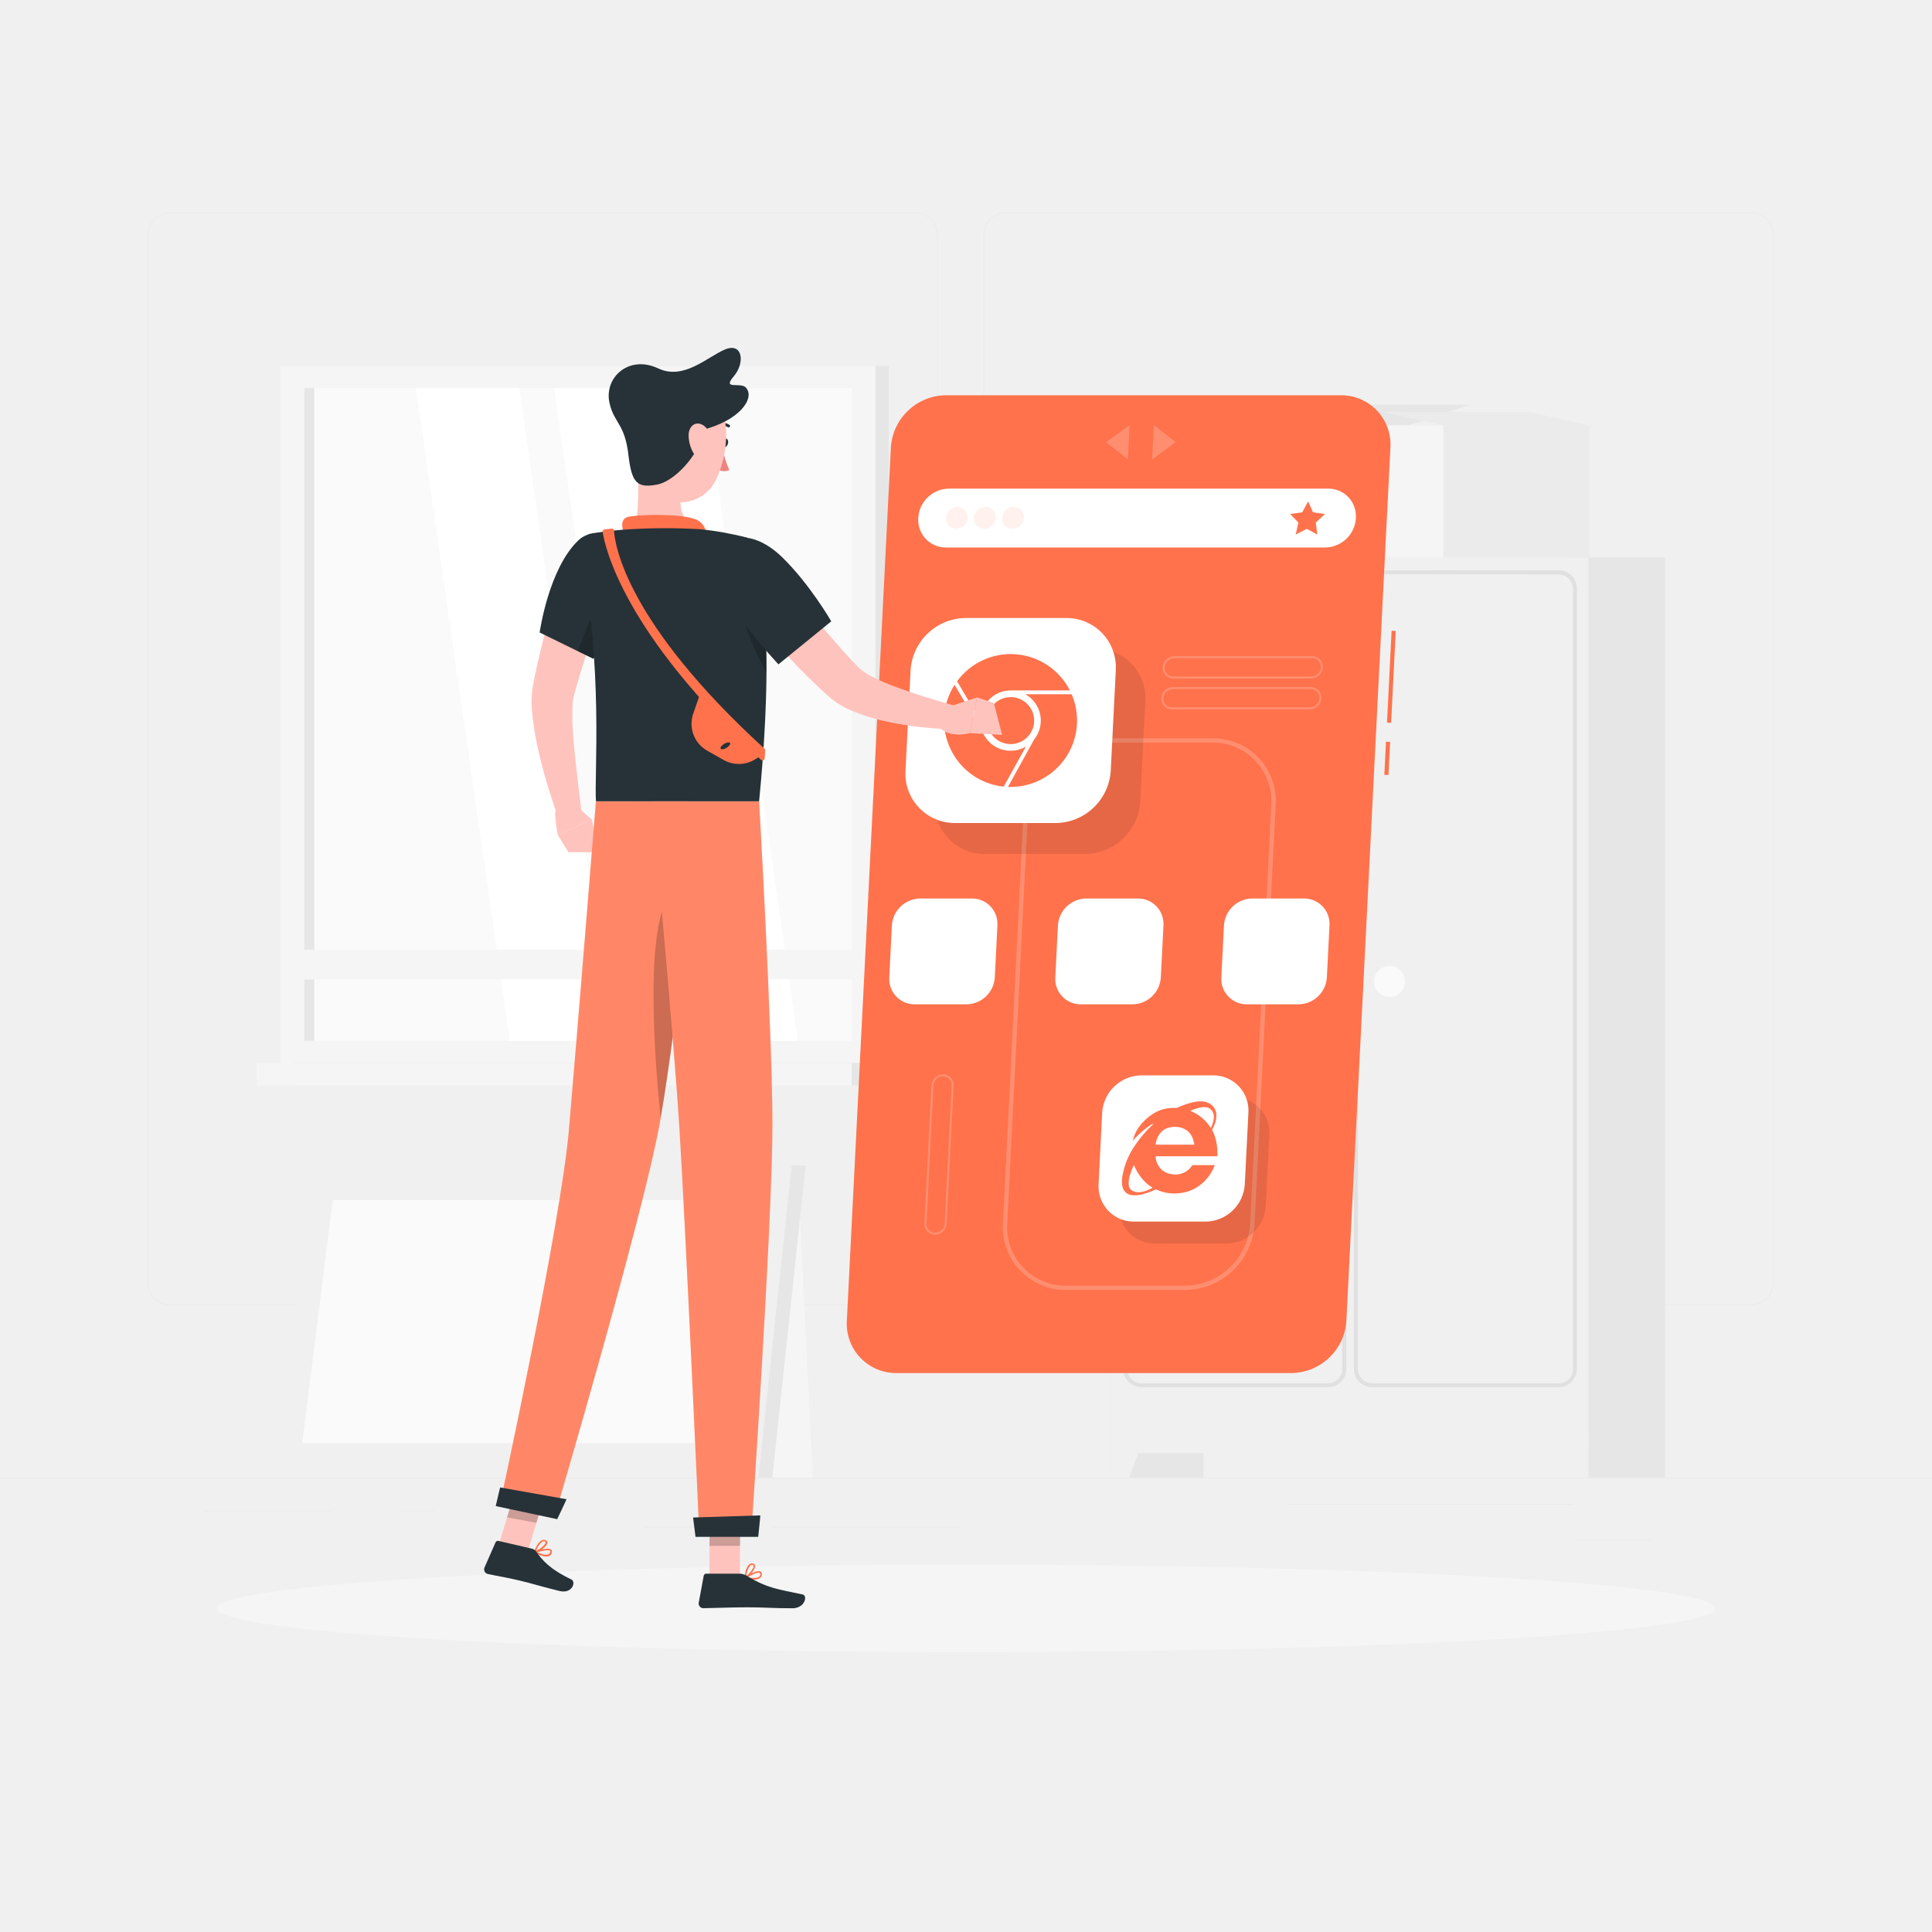
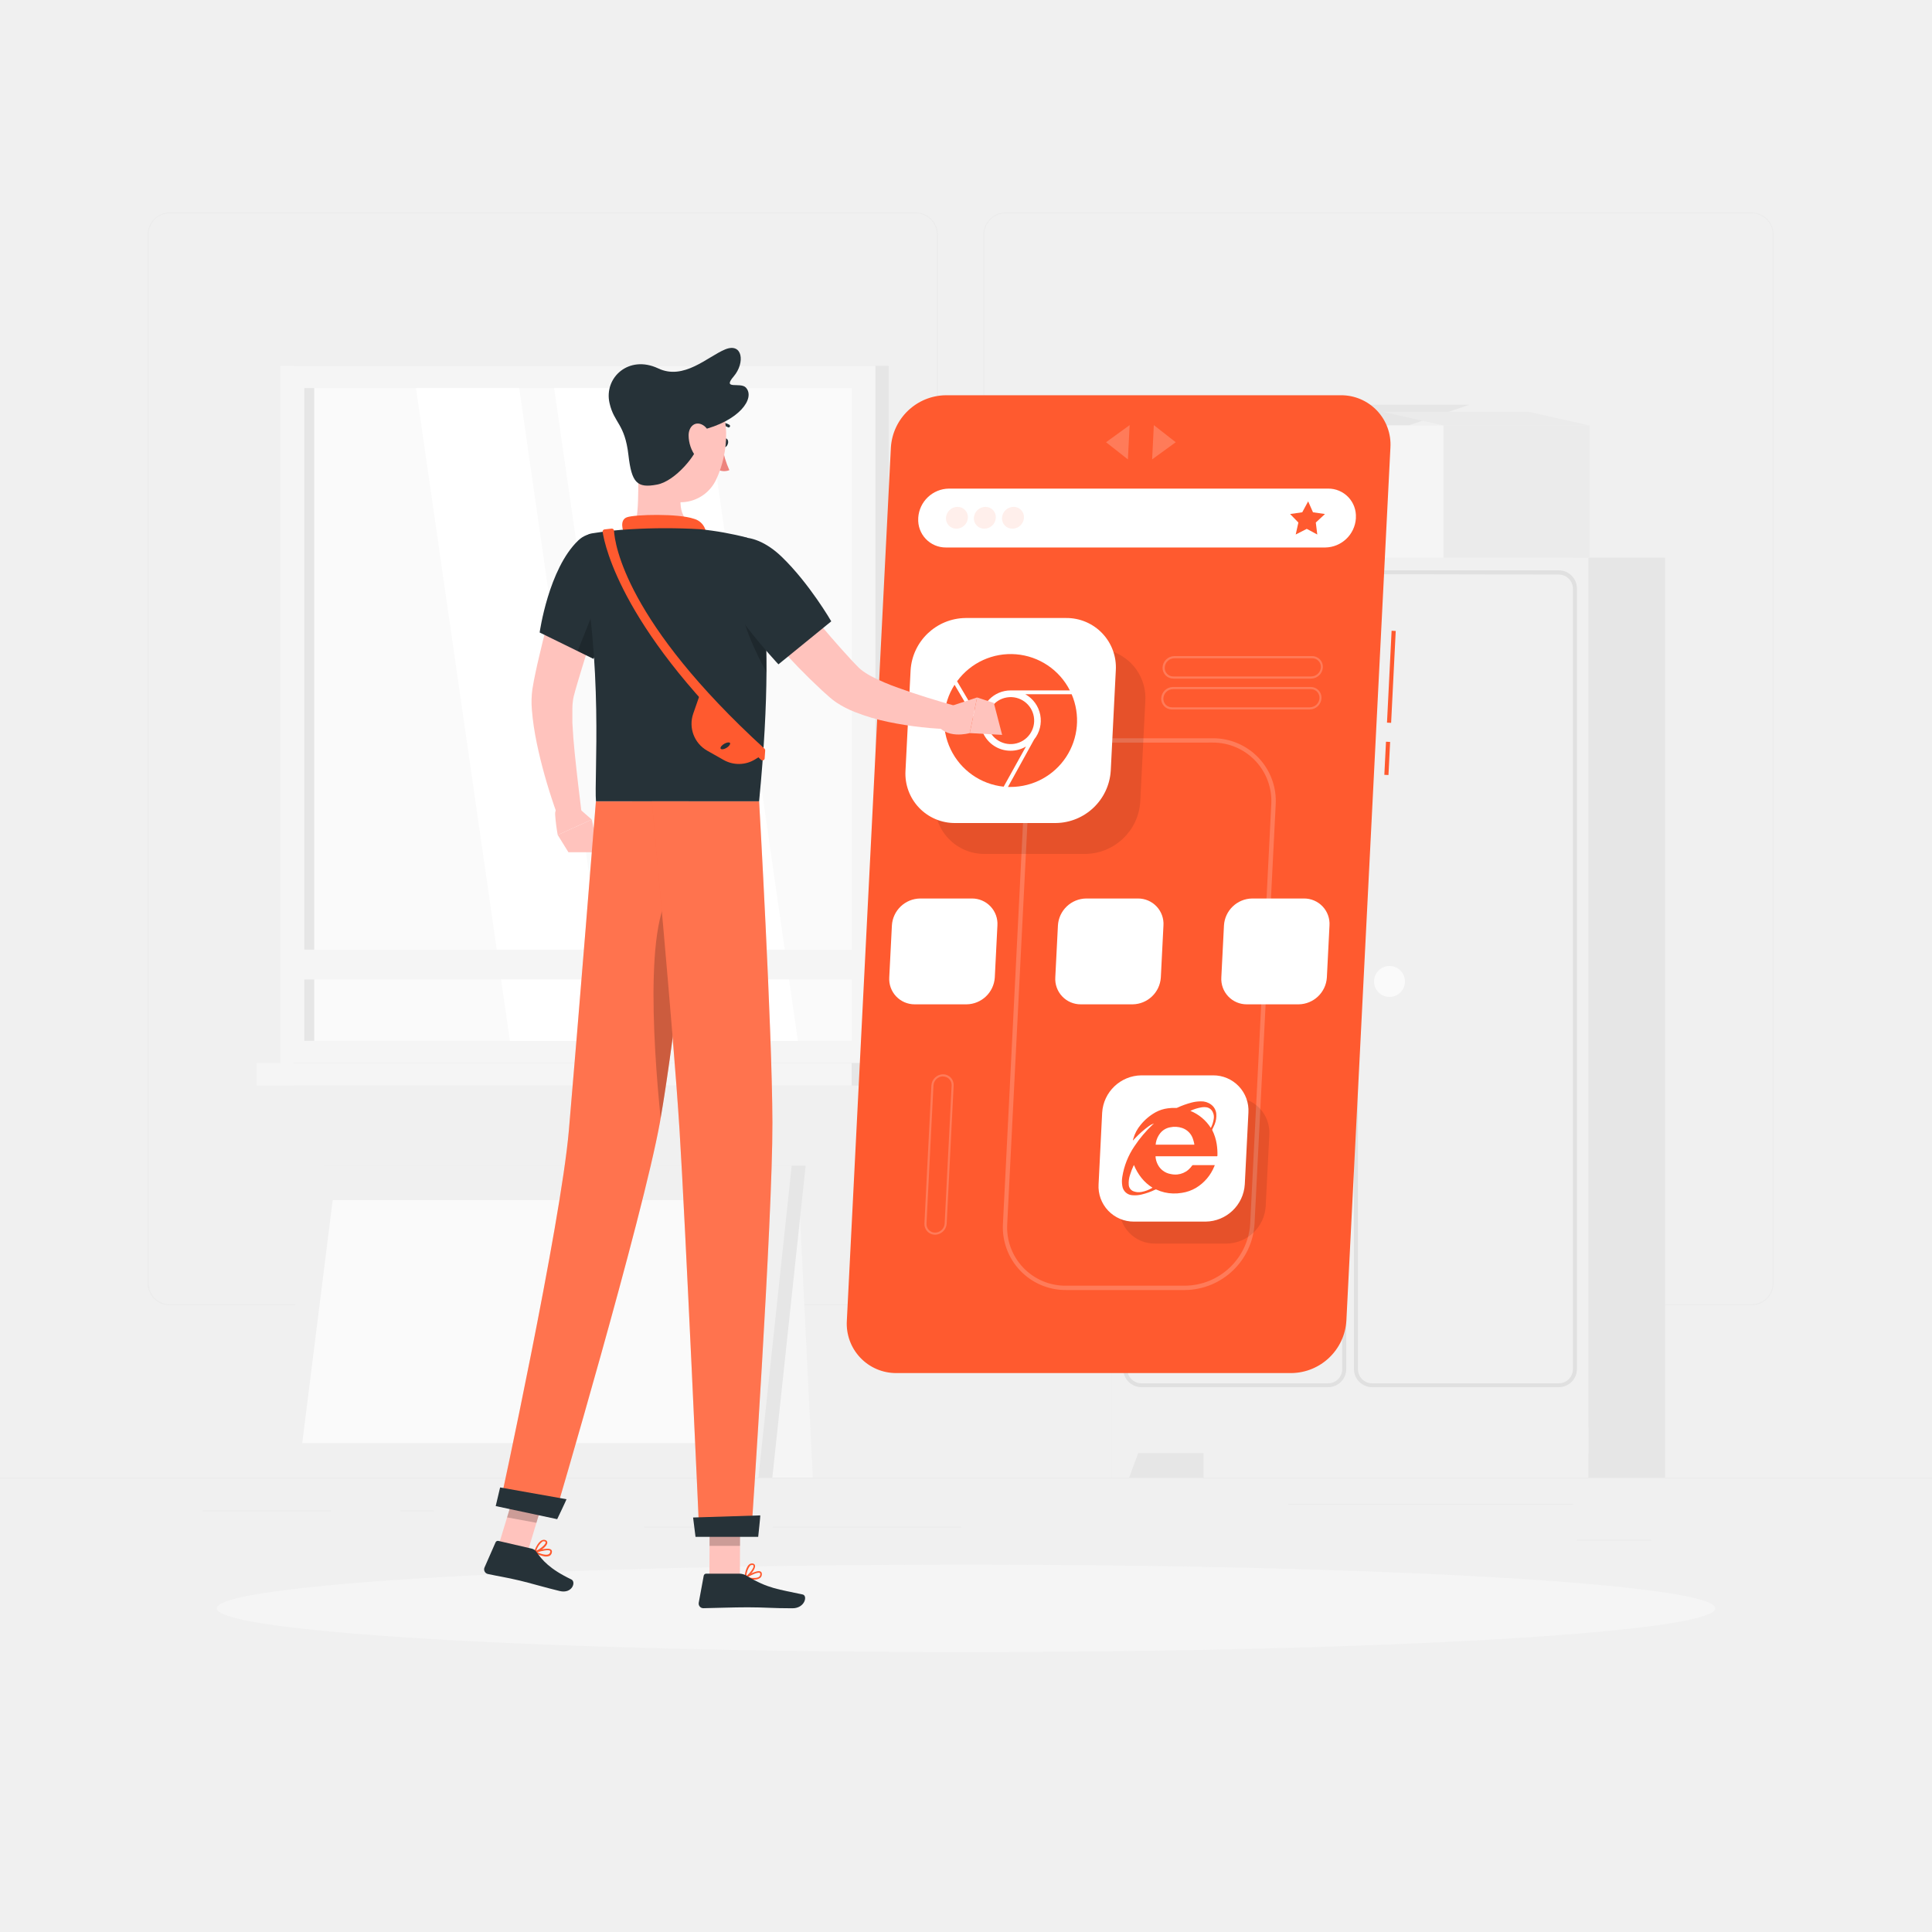
<svg xmlns="http://www.w3.org/2000/svg" viewBox="0 0 500 500">
  <g id="freepik--background-complete--inject-2">
    <rect y="382.4" width="500" height="0.25" style="fill:#ebebeb" />
    <rect x="333.33" y="389.21" width="73.79" height="0.25" style="fill:#ebebeb" />
    <rect x="103.62" y="390.89" width="8.69" height="0.25" style="fill:#ebebeb" />
    <rect x="408.12" y="398.49" width="19.19" height="0.25" style="fill:#ebebeb" />
    <rect x="200" y="395.11" width="48.67" height="0.25" style="fill:#ebebeb" />
    <rect x="166.72" y="395.11" width="24.38" height="0.25" style="fill:#ebebeb" />
    <rect x="52.46" y="390.89" width="33.15" height="0.25" style="fill:#ebebeb" />
    <path d="M237,337.8H43.91a5.71,5.71,0,0,1-5.7-5.71V60.66A5.71,5.71,0,0,1,43.91,55H237a5.71,5.71,0,0,1,5.71,5.71V332.09A5.71,5.71,0,0,1,237,337.8ZM43.91,55.2a5.46,5.46,0,0,0-5.45,5.46V332.09a5.46,5.46,0,0,0,5.45,5.46H237a5.47,5.47,0,0,0,5.46-5.46V60.66A5.47,5.47,0,0,0,237,55.2Z" style="fill:#ebebeb" />
    <path d="M453.31,337.8H260.21a5.72,5.72,0,0,1-5.71-5.71V60.66A5.72,5.72,0,0,1,260.21,55h193.1A5.71,5.71,0,0,1,459,60.66V332.09A5.71,5.71,0,0,1,453.31,337.8ZM260.21,55.2a5.47,5.47,0,0,0-5.46,5.46V332.09a5.47,5.47,0,0,0,5.46,5.46h193.1a5.47,5.47,0,0,0,5.46-5.46V60.66a5.47,5.47,0,0,0-5.46-5.46Z" style="fill:#ebebeb" />
    <rect x="76" y="94.69" width="153.99" height="180.44" transform="translate(305.99 369.81) rotate(180)" style="fill:#e6e6e6" />
    <rect x="72.58" y="94.69" width="153.98" height="180.44" transform="translate(299.14 369.81) rotate(180)" style="fill:#f5f5f5" />
    <rect x="76" y="275.13" width="153.99" height="5.84" transform="translate(305.99 556.09) rotate(180)" style="fill:#e6e6e6" />
    <rect x="66.42" y="275.13" width="153.99" height="5.84" transform="translate(286.83 556.09) rotate(180)" style="fill:#f5f5f5" />
    <rect x="65.1" y="114.07" width="168.94" height="141.68" transform="translate(334.48 35.34) rotate(90)" style="fill:#fafafa" />
    <polygon points="206.49 269.38 182.19 100.44 143.41 100.44 167.71 269.38 206.49 269.38" style="fill:#fff" />
    <polygon points="158.66 269.38 134.37 100.44 107.66 100.44 131.96 269.38 158.66 269.38" style="fill:#fff" />
    <rect x="-4.45" y="183.61" width="168.94" height="2.59" transform="translate(264.93 104.88) rotate(90)" style="fill:#e6e6e6" />
    <rect x="75.12" y="245.76" width="148.89" height="7.71" transform="translate(299.14 499.24) rotate(180)" style="fill:#f5f5f5" />
    <rect x="287.72" y="144.33" width="23.76" height="238.07" transform="translate(599.2 526.73) rotate(180)" style="fill:#e6e6e6" />
    <polygon points="292.23 382.4 287.72 382.4 287.72 369.56 296.96 369.56 292.23 382.4" style="fill:#f0f0f0" />
    <rect x="407.15" y="144.33" width="23.76" height="238.07" transform="translate(838.06 526.73) rotate(180)" style="fill:#e6e6e6" />
    <rect x="287.72" y="144.33" width="123.37" height="231.74" transform="translate(698.81 520.41) rotate(180)" style="fill:#f0f0f0" />
    <path d="M343.71,359H295.4a4.71,4.71,0,0,1-4.7-4.7v-202a4.71,4.71,0,0,1,4.7-4.71h48.31a4.7,4.7,0,0,1,4.7,4.71v202A4.7,4.7,0,0,1,343.71,359ZM295.4,148.6a3.65,3.65,0,0,0-3.65,3.66v202A3.65,3.65,0,0,0,295.4,358h48.31a3.66,3.66,0,0,0,3.66-3.65v-202a3.66,3.66,0,0,0-3.66-3.66Z" style="fill:#e0e0e0" />
    <path d="M403.41,359H355.1a4.71,4.71,0,0,1-4.7-4.7v-202a4.71,4.71,0,0,1,4.7-4.7h48.31a4.71,4.71,0,0,1,4.7,4.7V354.3A4.71,4.71,0,0,1,403.41,359ZM355.1,148.6a3.66,3.66,0,0,0-3.66,3.65V354.3A3.66,3.66,0,0,0,355.1,358h48.31a3.66,3.66,0,0,0,3.66-3.65v-202a3.66,3.66,0,0,0-3.66-3.65Z" style="fill:#e0e0e0" />
    <path d="M363.6,254a4,4,0,1,1-4-4A4,4,0,0,1,363.6,254Z" style="fill:#fafafa" />
    <path d="M343.24,254a4,4,0,1,1-4-4A4,4,0,0,1,343.24,254Z" style="fill:#fafafa" />
    <polygon points="406.58 382.4 411.09 382.4 411.09 369.56 401.85 369.56 406.58 382.4" style="fill:#f0f0f0" />
    <polygon points="364.51 110.11 326.66 110.11 342.44 104.75 380.29 104.75 364.51 110.11" style="fill:#e6e6e6" />
    <rect x="373.55" y="110.11" width="37.85" height="34.22" transform="translate(784.94 254.44) rotate(180)" style="fill:#ebebeb" />
    <rect x="320.3" y="127.88" width="10.11" height="16.45" transform="translate(650.71 272.21) rotate(180)" style="fill:#ebebeb" />
    <rect x="307.77" y="127.88" width="12.53" height="16.45" style="fill:#f5f5f5" />
    <polygon points="373.55 110.11 411.4 110.11 395.62 106.56 357.77 106.56 373.55 110.11" style="fill:#ebebeb" />
    <rect x="326.66" y="110.11" width="46.89" height="34.22" style="fill:#f5f5f5" />
    <polygon points="177.89 382.4 210.35 382.4 206.52 304.29 177.89 304.29 177.89 382.4" style="fill:#f5f5f5" />
    <polygon points="75.24 382.4 199.88 382.4 208.5 301.67 83.85 301.67 75.24 382.4" style="fill:#e6e6e6" />
    <polygon points="71.63 382.4 196.28 382.4 204.89 301.67 80.24 301.67 71.63 382.4" style="fill:#f0f0f0" />
    <polygon points="190.42 373.46 198.3 310.6 86.1 310.6 78.22 373.46 190.42 373.46" style="fill:#fafafa" />
  </g>
  <g id="freepik--Shadow--inject-2">
    <ellipse id="freepik--path--inject-2" cx="250" cy="416.24" rx="193.89" ry="11.32" style="fill:#f5f5f5" />
  </g>
  <g id="freepik--Screen--inject-2">
-     <rect x="348.16" y="174.61" width="23.81" height="1.07" transform="translate(167.13 526) rotate(-87.13)" style="fill:#FF724C" />
-     <rect x="354.71" y="195.71" width="8.58" height="1.07" transform="translate(145.04 544.99) rotate(-87.13)" style="fill:#FF724C" />
-     <path d="M334.22,355.35H232a12.77,12.77,0,0,1-12.84-13.53l11.4-226a14.42,14.42,0,0,1,14.21-13.53H347a12.76,12.76,0,0,1,12.84,13.53l-11.4,226A14.43,14.43,0,0,1,334.22,355.35Z" style="fill:#FF724C" />
+     <rect x="348.16" y="174.61" width="23.81" height="1.07" transform="translate(167.13 526) rotate(-87.13)" style="fill:#ff5a2f" />
+     <rect x="354.71" y="195.71" width="8.58" height="1.07" transform="translate(145.04 544.99) rotate(-87.13)" style="fill:#ff5a2f" />
+     <path d="M334.22,355.35H232a12.77,12.77,0,0,1-12.84-13.53l11.4-226a14.42,14.42,0,0,1,14.21-13.53H347a12.76,12.76,0,0,1,12.84,13.53l-11.4,226A14.43,14.43,0,0,1,334.22,355.35Z" style="fill:#ff5a2f" />
    <path d="M306.71,333.86H275.88a16.24,16.24,0,0,1-16.32-17.18L265,208.18a18.22,18.22,0,0,1,18-17.12h30.83a16.24,16.24,0,0,1,16.32,17.18l-5.48,108.5A18.22,18.22,0,0,1,306.71,333.86ZM283,192.19a17.09,17.09,0,0,0-16.86,16.05l-5.47,108.5a15.09,15.09,0,0,0,15.19,16h30.83a17.09,17.09,0,0,0,16.86-16.05L329,208.18a15.11,15.11,0,0,0-15.19-16Z" style="fill:#fff;opacity:0.2" />
    <path d="M280.83,221h-26a12.77,12.77,0,0,1-12.85-13.53l1.31-26.05a14.44,14.44,0,0,1,14.22-13.53h26.05a12.77,12.77,0,0,1,12.85,13.53l-1.31,26.05A14.43,14.43,0,0,1,280.83,221Z" style="opacity:0.1" />
    <path d="M273.25,213H247.19a12.78,12.78,0,0,1-12.85-13.53l1.32-26a14.43,14.43,0,0,1,14.21-13.53h26.06a12.77,12.77,0,0,1,12.84,13.53l-1.31,26A14.43,14.43,0,0,1,273.25,213Z" style="fill:#fff" />
    <path d="M317.43,321.84H298.87a9.11,9.11,0,0,1-9.16-9.64l.94-18.56A10.28,10.28,0,0,1,300.78,284h18.56a9.11,9.11,0,0,1,9.16,9.64l-.94,18.56A10.28,10.28,0,0,1,317.43,321.84Z" style="opacity:0.1" />
    <path d="M312,316.15H293.46a9.1,9.1,0,0,1-9.15-9.64l.93-18.57a10.29,10.29,0,0,1,10.13-9.64h18.57a9.1,9.1,0,0,1,9.15,9.64l-.94,18.57A10.27,10.27,0,0,1,312,316.15Z" style="fill:#fff" />
    <path d="M250.15,259.92h-13.4a6.57,6.57,0,0,1-6.61-7l.68-13.39a7.42,7.42,0,0,1,7.31-7h13.39a6.57,6.57,0,0,1,6.61,7L257.45,253A7.42,7.42,0,0,1,250.15,259.92Z" style="fill:#fff" />
    <path d="M336.08,259.92H322.69a6.57,6.57,0,0,1-6.61-7l.68-13.39a7.42,7.42,0,0,1,7.3-7h13.4a6.57,6.57,0,0,1,6.61,7L343.39,253A7.42,7.42,0,0,1,336.08,259.92Z" style="fill:#fff" />
    <path d="M293.12,259.92h-13.4a6.57,6.57,0,0,1-6.61-7l.68-13.39a7.42,7.42,0,0,1,7.31-7h13.39a6.57,6.57,0,0,1,6.61,7L300.42,253A7.42,7.42,0,0,1,293.12,259.92Z" style="fill:#fff" />
    <path d="M343,141.69H244.81a7.13,7.13,0,0,1-7.17-7.56V134a8.06,8.06,0,0,1,7.93-7.55h98.15A7.13,7.13,0,0,1,350.9,134v.18A8.06,8.06,0,0,1,343,141.69Z" style="fill:#fff" />
-     <polygon points="338.55 129.75 339.8 132.58 342.9 133.03 340.53 135.23 340.91 138.33 338.19 136.87 335.33 138.33 336.02 135.23 333.88 133.03 337.02 132.58 338.55 129.75" style="fill:#FF724C" />
-     <path d="M250.49,134a3,3,0,0,1-3,2.82,2.65,2.65,0,0,1-2.67-2.82,3,3,0,0,1,3-2.82A2.66,2.66,0,0,1,250.49,134Z" style="fill:#FF724C;opacity:0.1" />
-     <path d="M257.72,134a3,3,0,0,1-3,2.82,2.66,2.66,0,0,1-2.68-2.82,3,3,0,0,1,3-2.82A2.66,2.66,0,0,1,257.72,134Z" style="fill:#FF724C;opacity:0.1" />
-     <path d="M265,134a3,3,0,0,1-3,2.82,2.65,2.65,0,0,1-2.68-2.82,3,3,0,0,1,3-2.82A2.66,2.66,0,0,1,265,134Z" style="fill:#FF724C;opacity:0.1" />
+     <polygon points="338.55 129.75 339.8 132.58 342.9 133.03 340.53 135.23 340.91 138.33 338.19 136.87 335.33 138.33 336.02 135.23 333.88 133.03 337.02 132.58 338.55 129.75" style="fill:#ff5a2f" />
+     <path d="M250.49,134a3,3,0,0,1-3,2.82,2.65,2.65,0,0,1-2.67-2.82,3,3,0,0,1,3-2.82A2.66,2.66,0,0,1,250.49,134Z" style="fill:#ff5a2f;opacity:0.1" />
+     <path d="M257.72,134a3,3,0,0,1-3,2.82,2.66,2.66,0,0,1-2.68-2.82,3,3,0,0,1,3-2.82A2.66,2.66,0,0,1,257.72,134Z" style="fill:#ff5a2f;opacity:0.1" />
+     <path d="M265,134a3,3,0,0,1-3,2.82,2.65,2.65,0,0,1-2.68-2.82,3,3,0,0,1,3-2.82A2.66,2.66,0,0,1,265,134Z" style="fill:#ff5a2f;opacity:0.1" />
    <polygon points="286.24 114.45 291.9 118.89 292.35 110.02 286.24 114.45" style="fill:#fff;opacity:0.2" />
    <polygon points="304.28 114.45 298.17 118.89 298.61 110.02 304.28 114.45" style="fill:#fff;opacity:0.2" />
    <path d="M339.35,175.62h-35.7a2.77,2.77,0,0,1-2.78-2.92,3.08,3.08,0,0,1,3-2.9h35.71a2.77,2.77,0,0,1,2.78,2.93A3.09,3.09,0,0,1,339.35,175.62Zm-35.44-5.26a2.52,2.52,0,0,0-2.48,2.37,2.19,2.19,0,0,0,2.22,2.33h35.7a2.52,2.52,0,0,0,2.49-2.36,2.21,2.21,0,0,0-.61-1.65,2.17,2.17,0,0,0-1.61-.69Z" style="fill:#fff;opacity:0.2" />
    <path d="M339,183.61h-35.7a2.75,2.75,0,0,1-2.78-2.92,3.08,3.08,0,0,1,3-2.9h35.71a2.76,2.76,0,0,1,2.77,2.93A3.08,3.08,0,0,1,339,183.61Zm-35.44-5.26a2.52,2.52,0,0,0-2.48,2.37,2.23,2.23,0,0,0,.6,1.65,2.2,2.2,0,0,0,1.62.68H339a2.51,2.51,0,0,0,2.48-2.36,2.21,2.21,0,0,0-2.21-2.34Z" style="fill:#fff;opacity:0.2" />
    <path d="M242,319.55a2.72,2.72,0,0,1-2-.86,2.75,2.75,0,0,1-.76-2.07l1.8-35.7a3.09,3.09,0,0,1,3-2.9A2.76,2.76,0,0,1,246.8,281l-1.8,35.7A3.08,3.08,0,0,1,242,319.55Zm2.06-41a2.52,2.52,0,0,0-2.48,2.37l-1.8,35.7h0A2.21,2.21,0,0,0,242,319a2.52,2.52,0,0,0,2.48-2.37l1.8-35.7a2.21,2.21,0,0,0-2.22-2.34Zm-4.56,38.06h0Z" style="fill:#fff;opacity:0.2" />
-     <circle cx="261.56" cy="186.49" r="6.08" transform="translate(-26.4 44.12) rotate(-9.18)" style="fill:#FF724C" />
-     <path d="M253.76,186.59v-.1a7.81,7.81,0,0,1,7.8-7.81l.27,0h15.05a17.18,17.18,0,0,0-29.19-2.37Z" style="fill:#FF724C" />
-     <path d="M265.34,179.66a7.81,7.81,0,0,1,2.28,11.74l-6.76,12.26.7,0a17.2,17.2,0,0,0,15.78-24Z" style="fill:#FF724C" />
-     <path d="M265.52,193.2a7.71,7.71,0,0,1-4,1.09,7.79,7.79,0,0,1-7.11-4.6l-7.37-12.47a17.2,17.2,0,0,0,12.71,26.37Z" style="fill:#FF724C" />
-     <path d="M315,299.24H299.16c-.1,0-.12,0-.11.13a5.29,5.29,0,0,0,.53,1.91,4.6,4.6,0,0,0,3.4,2.56,5.59,5.59,0,0,0,1.73.11,5.12,5.12,0,0,0,2.83-1.21,6,6,0,0,0,1-1.11.2.2,0,0,1,.16-.09h5.67c0,.1-.07.19-.1.29a11.53,11.53,0,0,1-4.75,5.59,10.09,10.09,0,0,1-3.65,1.29,11.81,11.81,0,0,1-2.3.16,10.72,10.72,0,0,1-4.27-1,.31.31,0,0,0-.31,0,17.32,17.32,0,0,1-3.64,1.29,7.19,7.19,0,0,1-2.17.17,2.78,2.78,0,0,1-2.73-2.43,7,7,0,0,1,0-2.33,19.46,19.46,0,0,1,3.12-7.89,32,32,0,0,1,4.78-5.67,3.61,3.61,0,0,1,.3-.25l0,0-.16.05a4.5,4.5,0,0,0-1.18.64,25,25,0,0,0-3.62,3.2c-.17.17-.33.35-.5.53h0c0-.16.06-.33.11-.48a9.57,9.57,0,0,1,1.94-3.64,13.25,13.25,0,0,1,3.87-3.23,8.86,8.86,0,0,1,3.13-1,10.52,10.52,0,0,1,2.17-.09.64.64,0,0,0,.28-.07,22.06,22.06,0,0,1,3.7-1.33,9.67,9.67,0,0,1,2.39-.31,4.18,4.18,0,0,1,2.64.82,3.34,3.34,0,0,1,1.35,2.36,6,6,0,0,1-.41,2.74c-.18.45-.4.88-.61,1.32a.25.25,0,0,0,0,.25,12.3,12.3,0,0,1,1.13,3.54,16.56,16.56,0,0,1,.19,3.06S315,299.19,315,299.24Zm-5.92-3a1.34,1.34,0,0,0,0-.21,12.22,12.22,0,0,0-.37-1.35,4.43,4.43,0,0,0-2.74-2.75,5.85,5.85,0,0,0-3.16-.18,4.28,4.28,0,0,0-2.52,1.48,5.67,5.67,0,0,0-1.15,2.5c0,.16,0,.33-.08.51Zm-15.63,5.28-.08.14a17.93,17.93,0,0,0-.9,2.34,6.45,6.45,0,0,0-.35,2.65,1.91,1.91,0,0,0,1.14,1.62,3.79,3.79,0,0,0,2.18.2,8.17,8.17,0,0,0,2.67-1l.15-.1a11.14,11.14,0,0,1-2.85-2.53A13.52,13.52,0,0,1,293.47,301.53Zm19.9-9.61.07-.12a7.51,7.51,0,0,0,.7-2.26,2.79,2.79,0,0,0-.21-1.61,2.2,2.2,0,0,0-1.53-1.33,4.09,4.09,0,0,0-1.48,0,11,11,0,0,0-2.69.83l-.14.07A11.32,11.32,0,0,1,313.37,291.92Z" style="fill:#FF724C" />
+     <circle cx="261.56" cy="186.49" r="6.08" transform="translate(-26.4 44.12) rotate(-9.18)" style="fill:#ff5a2f" />
+     <path d="M253.76,186.59v-.1a7.81,7.81,0,0,1,7.8-7.81l.27,0h15.05a17.18,17.18,0,0,0-29.19-2.37Z" style="fill:#ff5a2f" />
+     <path d="M265.34,179.66a7.81,7.81,0,0,1,2.28,11.74l-6.76,12.26.7,0a17.2,17.2,0,0,0,15.78-24Z" style="fill:#ff5a2f" />
+     <path d="M265.52,193.2a7.71,7.71,0,0,1-4,1.09,7.79,7.79,0,0,1-7.11-4.6l-7.37-12.47a17.2,17.2,0,0,0,12.71,26.37Z" style="fill:#ff5a2f" />
+     <path d="M315,299.24H299.16c-.1,0-.12,0-.11.13a5.29,5.29,0,0,0,.53,1.91,4.6,4.6,0,0,0,3.4,2.56,5.59,5.59,0,0,0,1.73.11,5.12,5.12,0,0,0,2.83-1.21,6,6,0,0,0,1-1.11.2.2,0,0,1,.16-.09h5.67c0,.1-.07.19-.1.29a11.53,11.53,0,0,1-4.75,5.59,10.09,10.09,0,0,1-3.65,1.29,11.81,11.81,0,0,1-2.3.16,10.72,10.72,0,0,1-4.27-1,.31.31,0,0,0-.31,0,17.32,17.32,0,0,1-3.64,1.29,7.19,7.19,0,0,1-2.17.17,2.78,2.78,0,0,1-2.73-2.43,7,7,0,0,1,0-2.33,19.46,19.46,0,0,1,3.12-7.89,32,32,0,0,1,4.78-5.67,3.61,3.61,0,0,1,.3-.25l0,0-.16.05a4.5,4.5,0,0,0-1.18.64,25,25,0,0,0-3.62,3.2c-.17.17-.33.35-.5.53h0c0-.16.06-.33.11-.48a9.57,9.57,0,0,1,1.94-3.64,13.25,13.25,0,0,1,3.87-3.23,8.86,8.86,0,0,1,3.13-1,10.52,10.52,0,0,1,2.17-.09.64.64,0,0,0,.28-.07,22.06,22.06,0,0,1,3.7-1.33,9.67,9.67,0,0,1,2.39-.31,4.18,4.18,0,0,1,2.64.82,3.34,3.34,0,0,1,1.35,2.36,6,6,0,0,1-.41,2.74c-.18.45-.4.88-.61,1.32a.25.25,0,0,0,0,.25,12.3,12.3,0,0,1,1.13,3.54,16.56,16.56,0,0,1,.19,3.06S315,299.19,315,299.24Zm-5.92-3a1.34,1.34,0,0,0,0-.21,12.22,12.22,0,0,0-.37-1.35,4.43,4.43,0,0,0-2.74-2.75,5.85,5.85,0,0,0-3.16-.18,4.28,4.28,0,0,0-2.52,1.48,5.67,5.67,0,0,0-1.15,2.5c0,.16,0,.33-.08.51Zm-15.63,5.28-.08.14a17.93,17.93,0,0,0-.9,2.34,6.45,6.45,0,0,0-.35,2.65,1.91,1.91,0,0,0,1.14,1.62,3.79,3.79,0,0,0,2.18.2,8.17,8.17,0,0,0,2.67-1l.15-.1a11.14,11.14,0,0,1-2.85-2.53A13.52,13.52,0,0,1,293.47,301.53Zm19.9-9.61.07-.12a7.51,7.51,0,0,0,.7-2.26,2.79,2.79,0,0,0-.21-1.61,2.2,2.2,0,0,0-1.53-1.33,4.09,4.09,0,0,0-1.48,0,11,11,0,0,0-2.69.83l-.14.07A11.32,11.32,0,0,1,313.37,291.92Z" style="fill:#ff5a2f" />
  </g>
  <g id="freepik--Character--inject-2">
    <path d="M148.38,207.94l4.77,4.16-8.81,4a45.68,45.68,0,0,1-.67-5.3,2.45,2.45,0,0,1,2.24-2.64Z" style="fill:#ffc3bd" />
    <polygon points="154.92 220.56 147.11 220.56 144.34 216.09 153.15 212.1 154.92 220.56" style="fill:#ffc3bd" />
    <path d="M199.56,145.9c3.33,4.22,6.79,8.55,10.24,12.75s7,8.35,10.6,12.23l1.37,1.43.52.53a3.89,3.89,0,0,0,.46.41,18.05,18.05,0,0,0,2.68,1.75,54.39,54.39,0,0,0,7,3c5,1.82,10.25,3.41,15.46,4.87l-.77,5.88a92.19,92.19,0,0,1-17.22-1.91,52.35,52.35,0,0,1-8.74-2.6,25.82,25.82,0,0,1-4.57-2.35c-.4-.28-.78-.53-1.19-.87l-.6-.49-.43-.38-1.64-1.47a163.64,163.64,0,0,1-12-12.37c-3.76-4.28-7.29-8.62-10.72-13.24Z" style="fill:#ffc3bd" />
    <polygon points="257.21 181.93 259.35 190.19 250.97 189.72 252.87 180.5 257.21 181.93" style="fill:#ffc3bd" />
    <path d="M245.55,182.91l7.32-2.41-1.9,9.22s-6.47,1.89-8.79-2.84Z" style="fill:#ffc3bd" />
    <path d="M157.75,149.43c-1.52,5.21-3.11,10.45-4.73,15.64l-2.4,7.78-1.16,3.85-.55,1.9-.46,1.72a15.93,15.93,0,0,0-.32,3c0,1.19,0,2.45,0,3.73.13,2.57.33,5.22.61,7.88.54,5.33,1.2,10.77,1.86,16.14l-5.75,1.46a142.13,142.13,0,0,1-5-16.07c-.66-2.74-1.27-5.52-1.7-8.41-.21-1.45-.4-2.93-.51-4.48a23.84,23.84,0,0,1,.14-5.2c.08-.57.14-.82.21-1.21l.19-1.08.43-2.1c.29-1.39.6-2.76.93-4.12q.94-4.08,2-8.08c1.42-5.36,3-10.64,4.68-15.91Z" style="fill:#ffc3bd" />
    <path d="M186.91,114.41c-.13.62.09,1.21.49,1.31s.84-.32,1-.94-.09-1.21-.49-1.31S187,113.79,186.91,114.41Z" style="fill:#263238" />
    <path d="M186.94,115.61a23.77,23.77,0,0,0,1.82,6.07,3.64,3.64,0,0,1-3.07-.18Z" style="fill:#ed847e" />
    <path d="M188.56,110.63a.38.38,0,0,0,.31-.16.37.37,0,0,0-.09-.52,3.66,3.66,0,0,0-3.39-.26.37.37,0,0,0,.29.69,2.93,2.93,0,0,1,2.67.18A.4.4,0,0,0,188.56,110.63Z" style="fill:#263238" />
    <path d="M165.48,116.39c-.7,7.26.33,14.29-1.3,20.6,0,0,1.81,5.86,12.54,5.86,11.8,0,5.41-5.86,5.41-5.86-6.5-1.54-6.52-6.31-5.57-10.8Z" style="fill:#ffc3bd" />
-     <path d="M161.9,139c-.92-1.85-1.53-4.48.37-5.14,2.09-.73,13.26-1,17.31.4a4.27,4.27,0,0,1,3.06,5.13Z" style="fill:#FF724C" />
-     <path d="M140.46,402.69a9.87,9.87,0,0,1-2.13-.82.2.2,0,0,1-.11-.19.19.19,0,0,1,.14-.18c.35-.12,3.45-1.15,4.27-.45a.66.66,0,0,1,.2.64,1.21,1.21,0,0,1-.66,1A2.59,2.59,0,0,1,140.46,402.69Zm-1.49-1c1.36.62,2.47.83,3,.55a.81.81,0,0,0,.44-.66.24.24,0,0,0-.07-.26C141.94,401,140.22,401.35,139,401.73Z" style="fill:#FF724C" />
-     <path d="M138.38,401.89a.17.17,0,0,1-.1-.06.19.19,0,0,1-.05-.2c0-.1.8-2.48,2-3a1.12,1.12,0,0,1,.91-.06h0a.65.65,0,0,1,.5.67c0,1-2.15,2.42-3.13,2.69Zm2.5-3a.73.73,0,0,0-.5.06,5,5,0,0,0-1.62,2.4c1-.45,2.42-1.59,2.45-2.17,0-.05,0-.17-.25-.27h0Z" style="fill:#FF724C" />
-     <path d="M195.08,408.8a10.45,10.45,0,0,1-2.26-.31.2.2,0,0,1-.15-.17.22.22,0,0,1,.09-.21c.32-.19,3.1-1.9,4.05-1.41a.64.64,0,0,1,.35.58,1.23,1.23,0,0,1-.42,1.08A2.65,2.65,0,0,1,195.08,408.8Zm-1.66-.6c1.46.29,2.59.24,3.06-.16a.82.82,0,0,0,.28-.74.26.26,0,0,0-.13-.24C196.13,406.81,194.55,407.54,193.42,408.2Z" style="fill:#FF724C" />
-     <path d="M192.87,408.49a.2.2,0,0,1-.11,0,.2.2,0,0,1-.09-.19c0-.1.21-2.59,1.21-3.41a1.1,1.1,0,0,1,.87-.26h0a.66.66,0,0,1,.65.53c.19,1-1.54,2.85-2.43,3.34Zm1.74-3.49a.72.72,0,0,0-.47.17,5,5,0,0,0-1,2.71c.89-.68,2-2.1,1.88-2.67,0,0,0-.18-.3-.21h-.09Z" style="fill:#FF724C" />
+     <path d="M161.9,139c-.92-1.85-1.53-4.48.37-5.14,2.09-.73,13.26-1,17.31.4a4.27,4.27,0,0,1,3.06,5.13Z" style="fill:#ff5a2f" />
+     <path d="M140.46,402.69a9.87,9.87,0,0,1-2.13-.82.2.2,0,0,1-.11-.19.19.19,0,0,1,.14-.18c.35-.12,3.45-1.15,4.27-.45a.66.66,0,0,1,.2.64,1.21,1.21,0,0,1-.66,1A2.59,2.59,0,0,1,140.46,402.69Zm-1.49-1c1.36.62,2.47.83,3,.55a.81.81,0,0,0,.44-.66.24.24,0,0,0-.07-.26C141.94,401,140.22,401.35,139,401.73Z" style="fill:#ff5a2f" />
+     <path d="M138.38,401.89a.17.17,0,0,1-.1-.06.19.19,0,0,1-.05-.2c0-.1.8-2.48,2-3a1.12,1.12,0,0,1,.91-.06h0a.65.65,0,0,1,.5.67c0,1-2.15,2.42-3.13,2.69Zm2.5-3a.73.73,0,0,0-.5.06,5,5,0,0,0-1.62,2.4c1-.45,2.42-1.59,2.45-2.17,0-.05,0-.17-.25-.27h0Z" style="fill:#ff5a2f" />
+     <path d="M195.08,408.8a10.45,10.45,0,0,1-2.26-.31.2.2,0,0,1-.15-.17.22.22,0,0,1,.09-.21c.32-.19,3.1-1.9,4.05-1.41a.64.64,0,0,1,.35.58,1.23,1.23,0,0,1-.42,1.08A2.65,2.65,0,0,1,195.08,408.8Zm-1.66-.6c1.46.29,2.59.24,3.06-.16a.82.82,0,0,0,.28-.74.26.26,0,0,0-.13-.24C196.13,406.81,194.55,407.54,193.42,408.2Z" style="fill:#ff5a2f" />
+     <path d="M192.87,408.49a.2.2,0,0,1-.11,0,.2.2,0,0,1-.09-.19c0-.1.21-2.59,1.21-3.41a1.1,1.1,0,0,1,.87-.26h0a.66.66,0,0,1,.65.53c.19,1-1.54,2.85-2.43,3.34Zm1.74-3.49a.72.72,0,0,0-.47.17,5,5,0,0,0-1,2.71c.89-.68,2-2.1,1.88-2.67,0,0,0-.18-.3-.21h-.09Z" style="fill:#ff5a2f" />
    <polygon points="183.59 408.18 191.48 408.18 191.56 389.9 183.67 389.9 183.59 408.18" style="fill:#ffc3bd" />
    <polygon points="128.59 401.42 136.19 402.81 141.64 384.82 134.04 383.43 128.59 401.42" style="fill:#ffc3bd" />
    <path d="M137.64,400.79l-8.63-2a.65.65,0,0,0-.76.37l-2.87,6.53a1.22,1.22,0,0,0,.86,1.65c3,.66,4.52.82,8.31,1.72,2.34.55,7.1,1.94,10.32,2.7s4.28-2.36,3-3c-5.66-2.71-7.54-5-9.1-7.2A2,2,0,0,0,137.64,400.79Z" style="fill:#263238" />
    <path d="M191.39,407.26h-8.62a.66.66,0,0,0-.65.54l-1.29,7a1.2,1.2,0,0,0,1.19,1.4c3.11-.05,7.6-.23,11.51-.23,4.57,0,6.19.25,11.55.25,3.24,0,4-3.28,2.65-3.57-6.23-1.36-8.95-1.5-14.41-4.79A3.74,3.74,0,0,0,191.39,407.26Z" style="fill:#263238" />
    <path d="M149.66,139.86c-7.7,7.34-10,23.83-10,23.83l13.92,6.82a118.85,118.85,0,0,0,6.87-17.75C163.23,143.08,155.23,134.54,149.66,139.86Z" style="fill:#263238" />
    <path d="M156.58,150.75l-7.09,17.74,4.09,2s2.29-4.61,4.56-10.72Z" style="opacity:0.2" />
    <path d="M198.37,174c-.06,8.81-.59,19.77-1.91,33.37H154.24c-.52-6.2,2.07-35.43-4.21-64.69a3.88,3.88,0,0,1,3.19-4.65,96.6,96.6,0,0,1,10-1.07,155.5,155.5,0,0,1,17.94,0,80.85,80.85,0,0,1,12.23,2.19s3.61,3.91,4.7,22.25C198.28,165.05,198.39,169.22,198.37,174Z" style="fill:#263238" />
-     <path d="M158.28,136.8l-1.84.21a.55.55,0,0,0-.48.63c.57,3.77,5.36,26.21,41,59a.55.55,0,0,0,.93-.36l.14-2.07a.54.54,0,0,0-.18-.45C162,161,159.11,140.91,158.9,137.31A.55.55,0,0,0,158.28,136.8Z" style="fill:#FF724C" />
-     <path d="M181.13,179.74l16.21,15.58-1.88,1.18a8,8,0,0,1-8.18.18L183,194.26a8,8,0,0,1-3.6-9.55Z" style="fill:#FF724C" />
+     <path d="M158.28,136.8l-1.84.21a.55.55,0,0,0-.48.63c.57,3.77,5.36,26.21,41,59a.55.55,0,0,0,.93-.36l.14-2.07a.54.54,0,0,0-.18-.45C162,161,159.11,140.91,158.9,137.31A.55.55,0,0,0,158.28,136.8Z" style="fill:#ff5a2f" />
+     <path d="M181.13,179.74l16.21,15.58-1.88,1.18a8,8,0,0,1-8.18.18L183,194.26a8,8,0,0,1-3.6-9.55Z" style="fill:#ff5a2f" />
    <path d="M186.49,193.71c.14.32.79.26,1.46-.12s1.09-.94,1-1.25-.79-.26-1.46.12S186.35,193.4,186.49,193.71Z" style="fill:#263238" />
    <path d="M198.37,174c-2.56-4.66-7.2-14-6.54-19.35l6.23,6.75C198.28,165.05,198.39,169.22,198.37,174Z" style="opacity:0.2" />
    <path d="M185.08,146.32c-.67,7.49,16.38,25.61,16.38,25.61l13.67-11.13s-5.62-9.74-12.78-16.66C194.36,136.42,185.83,137.89,185.08,146.32Z" style="fill:#263238" />
    <g style="opacity:0.2">
      <polygon points="191.56 389.9 191.52 400.06 183.62 400.06 183.66 389.9 191.56 389.9" />
      <polygon points="134.04 383.43 141.64 384.83 138.83 394.1 131.23 392.7 134.04 383.43" />
    </g>
    <path d="M166.6,107.89c-1.15,7.77-2.22,12.25.78,17.14a10.18,10.18,0,0,0,18-1c3.09-6.47,4.46-18.09-2.32-23A10.29,10.29,0,0,0,166.6,107.89Z" style="fill:#ffc3bd" />
    <path d="M180.61,115.08c-.06,2.21-5.73,9.44-10.56,10.33-5.23,1-6.58-.51-7.41-7.64-.95-8.2-3.7-8.2-4.89-13.43-1.51-6.59,4.95-12.59,12.59-9,6.62,3.15,12.74-3,17.3-4.9s5.27,3.43,2.22,7,1.77,1.36,3.17,2.86c2.5,2.69-1.6,8.71-11.83,11.1C183,113.33,180.61,115.08,180.61,115.08Z" style="fill:#263238" />
    <path d="M178.21,112.69a9.29,9.29,0,0,0,1.86,5.47c1.59,2.07,3.44,1.06,3.88-1.23.4-2.06.06-5.62-1.95-6.87S178.21,110.32,178.21,112.69Z" style="fill:#ffc3bd" />
-     <path d="M181.48,207.4s-6.62,60.32-10.67,82.92c-4.43,24.75-27.37,102.43-27.37,102.43l-14.14-3s15.79-72.67,17.92-97.17c2.31-26.6,7-85.17,7-85.17Z" style="fill:#FF724C" />
+     <path d="M181.48,207.4s-6.62,60.32-10.67,82.92c-4.43,24.75-27.37,102.43-27.37,102.43l-14.14-3s15.79-72.67,17.92-97.17c2.31-26.6,7-85.17,7-85.17Z" style="fill:#ff5a2f" />
    <path d="M181.48,207.4s-6.62,60.32-10.67,82.92c-4.43,24.75-27.37,102.43-27.37,102.43l-14.14-3s15.79-72.67,17.92-97.17c2.31-26.6,7-85.17,7-85.17Z" style="fill:#fff;opacity:0.15" />
    <path d="M146.61,388c.06,0-2.41,5.16-2.41,5.16l-15.91-3.39,1.14-4.82Z" style="fill:#263238" />
    <path d="M176.65,228.9c-10.28,2-7.69,40.65-5.68,60.52,2.45-14,5.78-41.07,8-60.24A3.52,3.52,0,0,0,176.65,228.9Z" style="opacity:0.2" />
-     <path d="M196.46,207.4s3.37,59,3.44,83.09c.07,25-5.51,107-5.51,107H181s-3.6-80.51-5.14-105.1c-1.69-26.81-7.17-85-7.17-85Z" style="fill:#FF724C" />
+     <path d="M196.46,207.4s3.37,59,3.44,83.09c.07,25-5.51,107-5.51,107H181s-3.6-80.51-5.14-105.1c-1.69-26.81-7.17-85-7.17-85Z" style="fill:#ff5a2f" />
    <path d="M196.46,207.4s3.37,59,3.44,83.09c.07,25-5.51,107-5.51,107H181s-3.6-80.51-5.14-105.1c-1.69-26.81-7.17-85-7.17-85Z" style="fill:#fff;opacity:0.15" />
    <path d="M196.76,392.18c.06,0-.54,5.55-.54,5.55H180l-.63-5Z" style="fill:#263238" />
  </g>
</svg>
